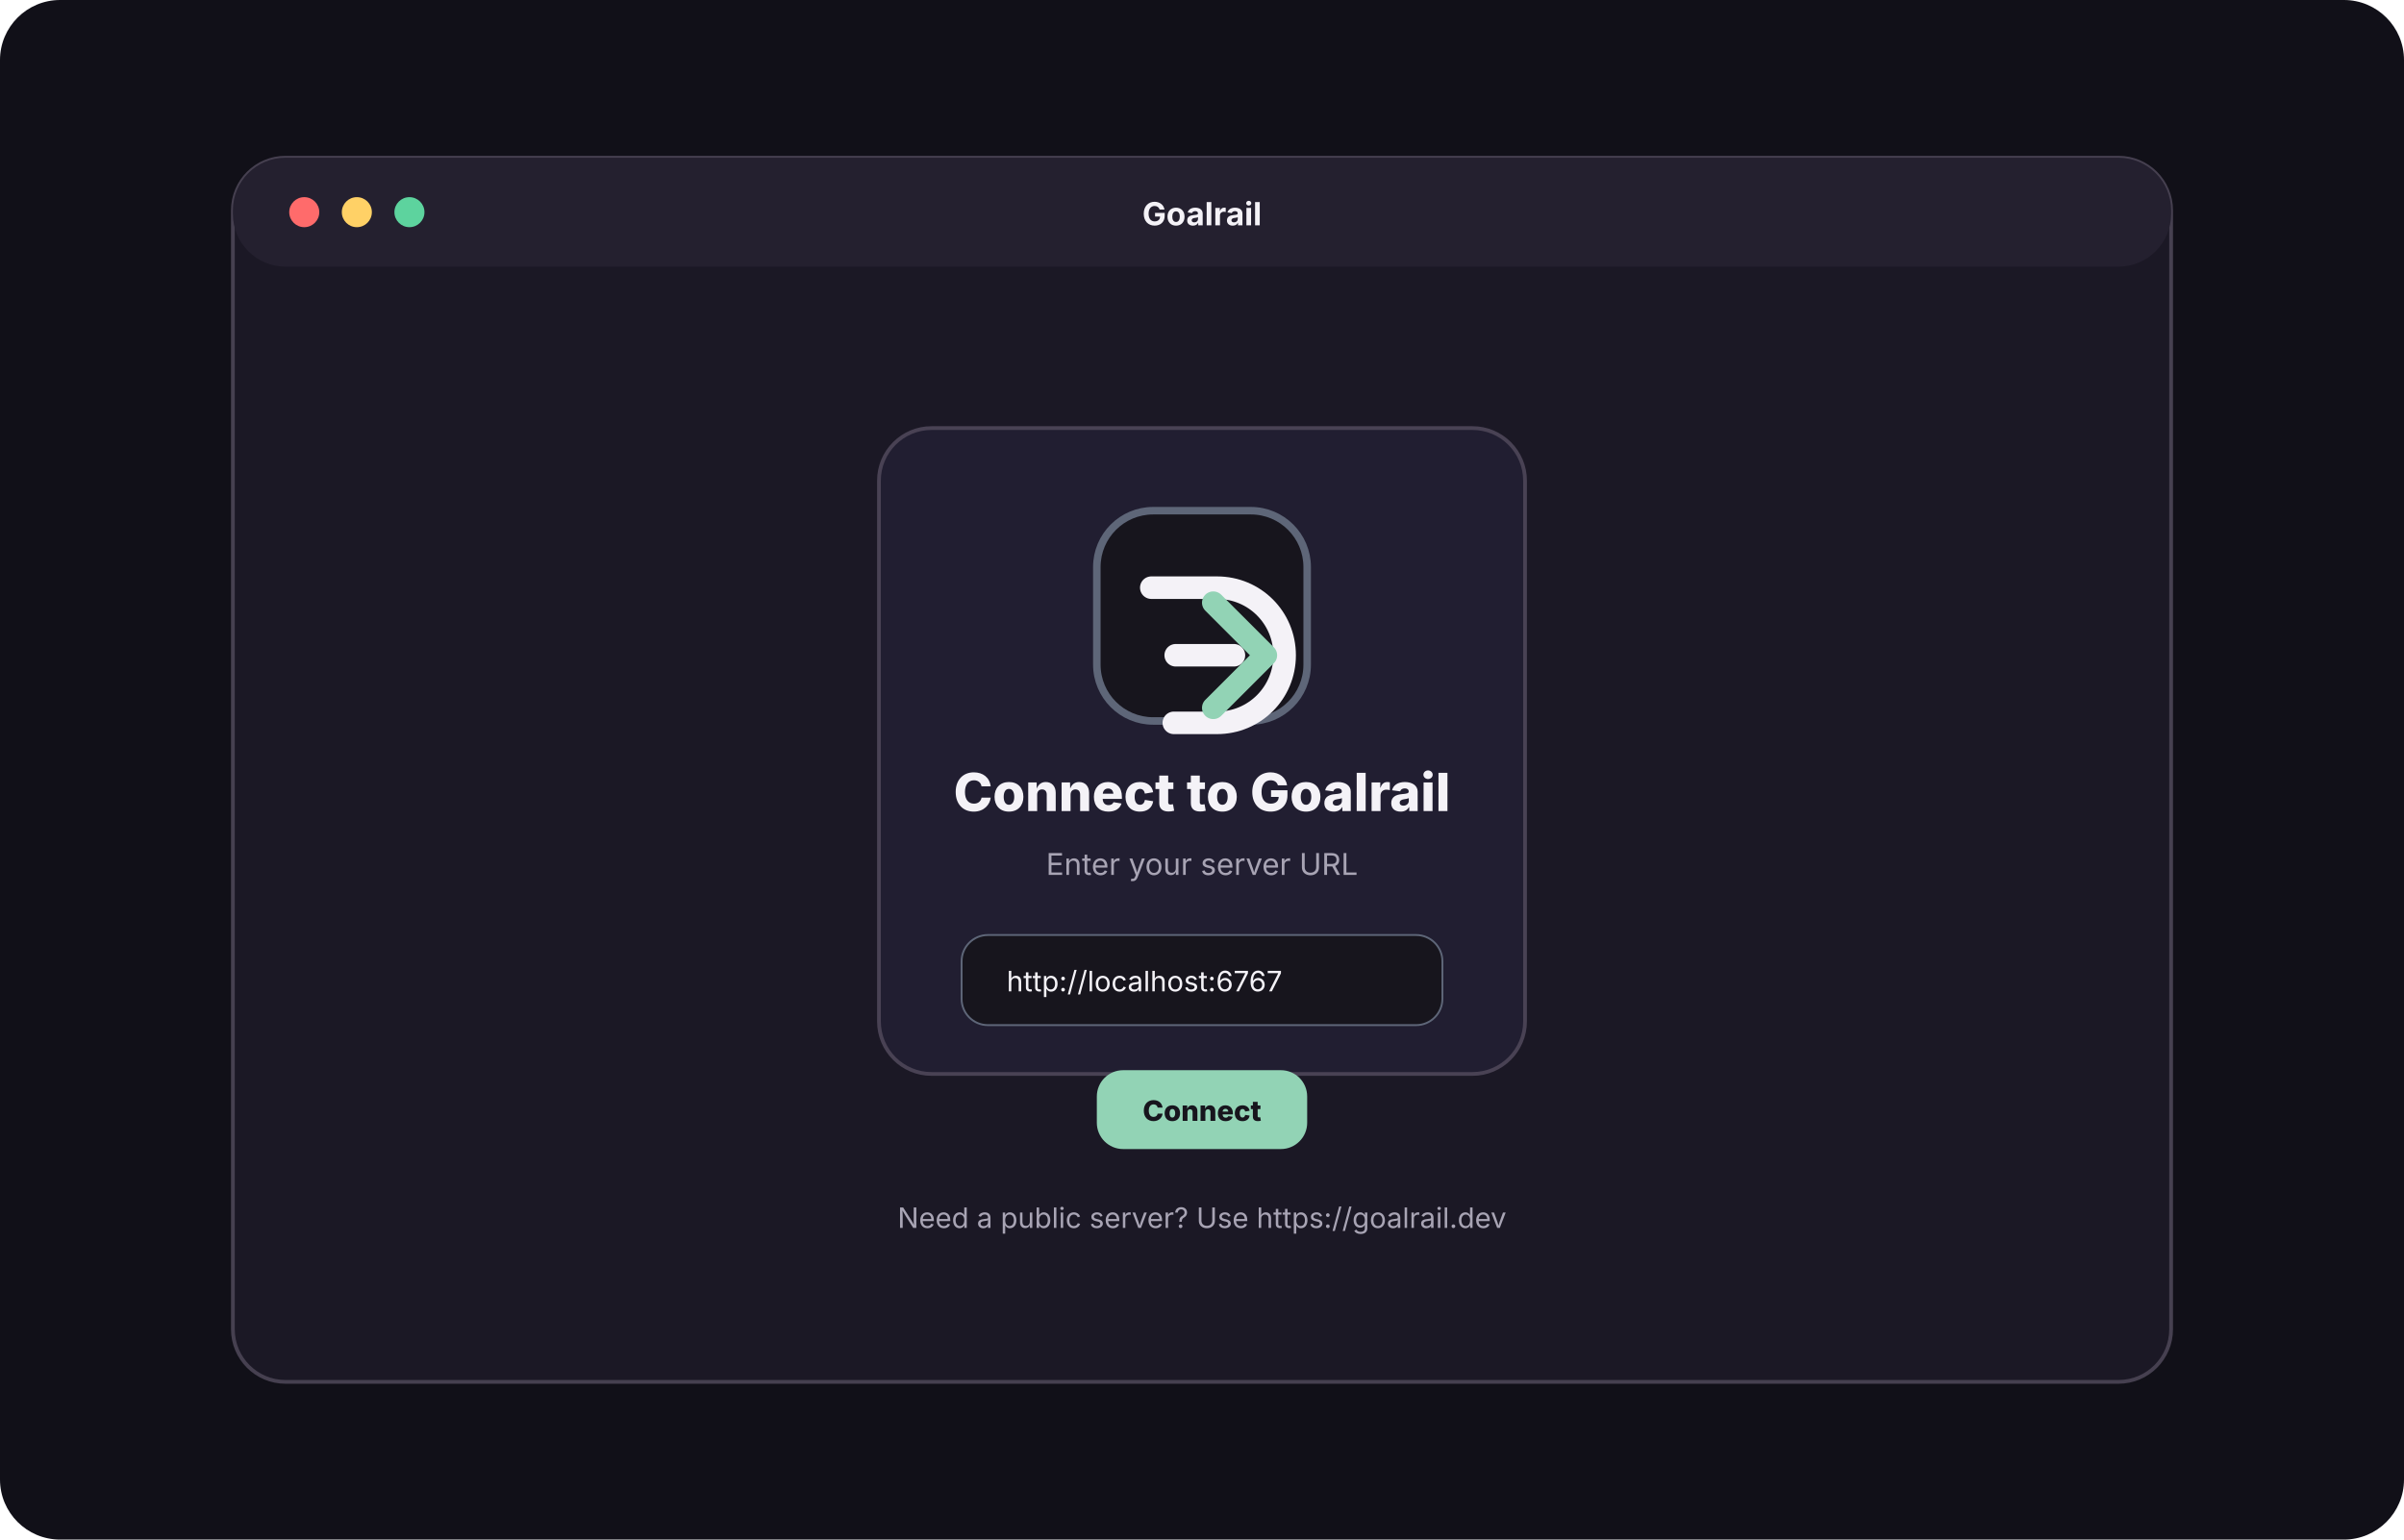
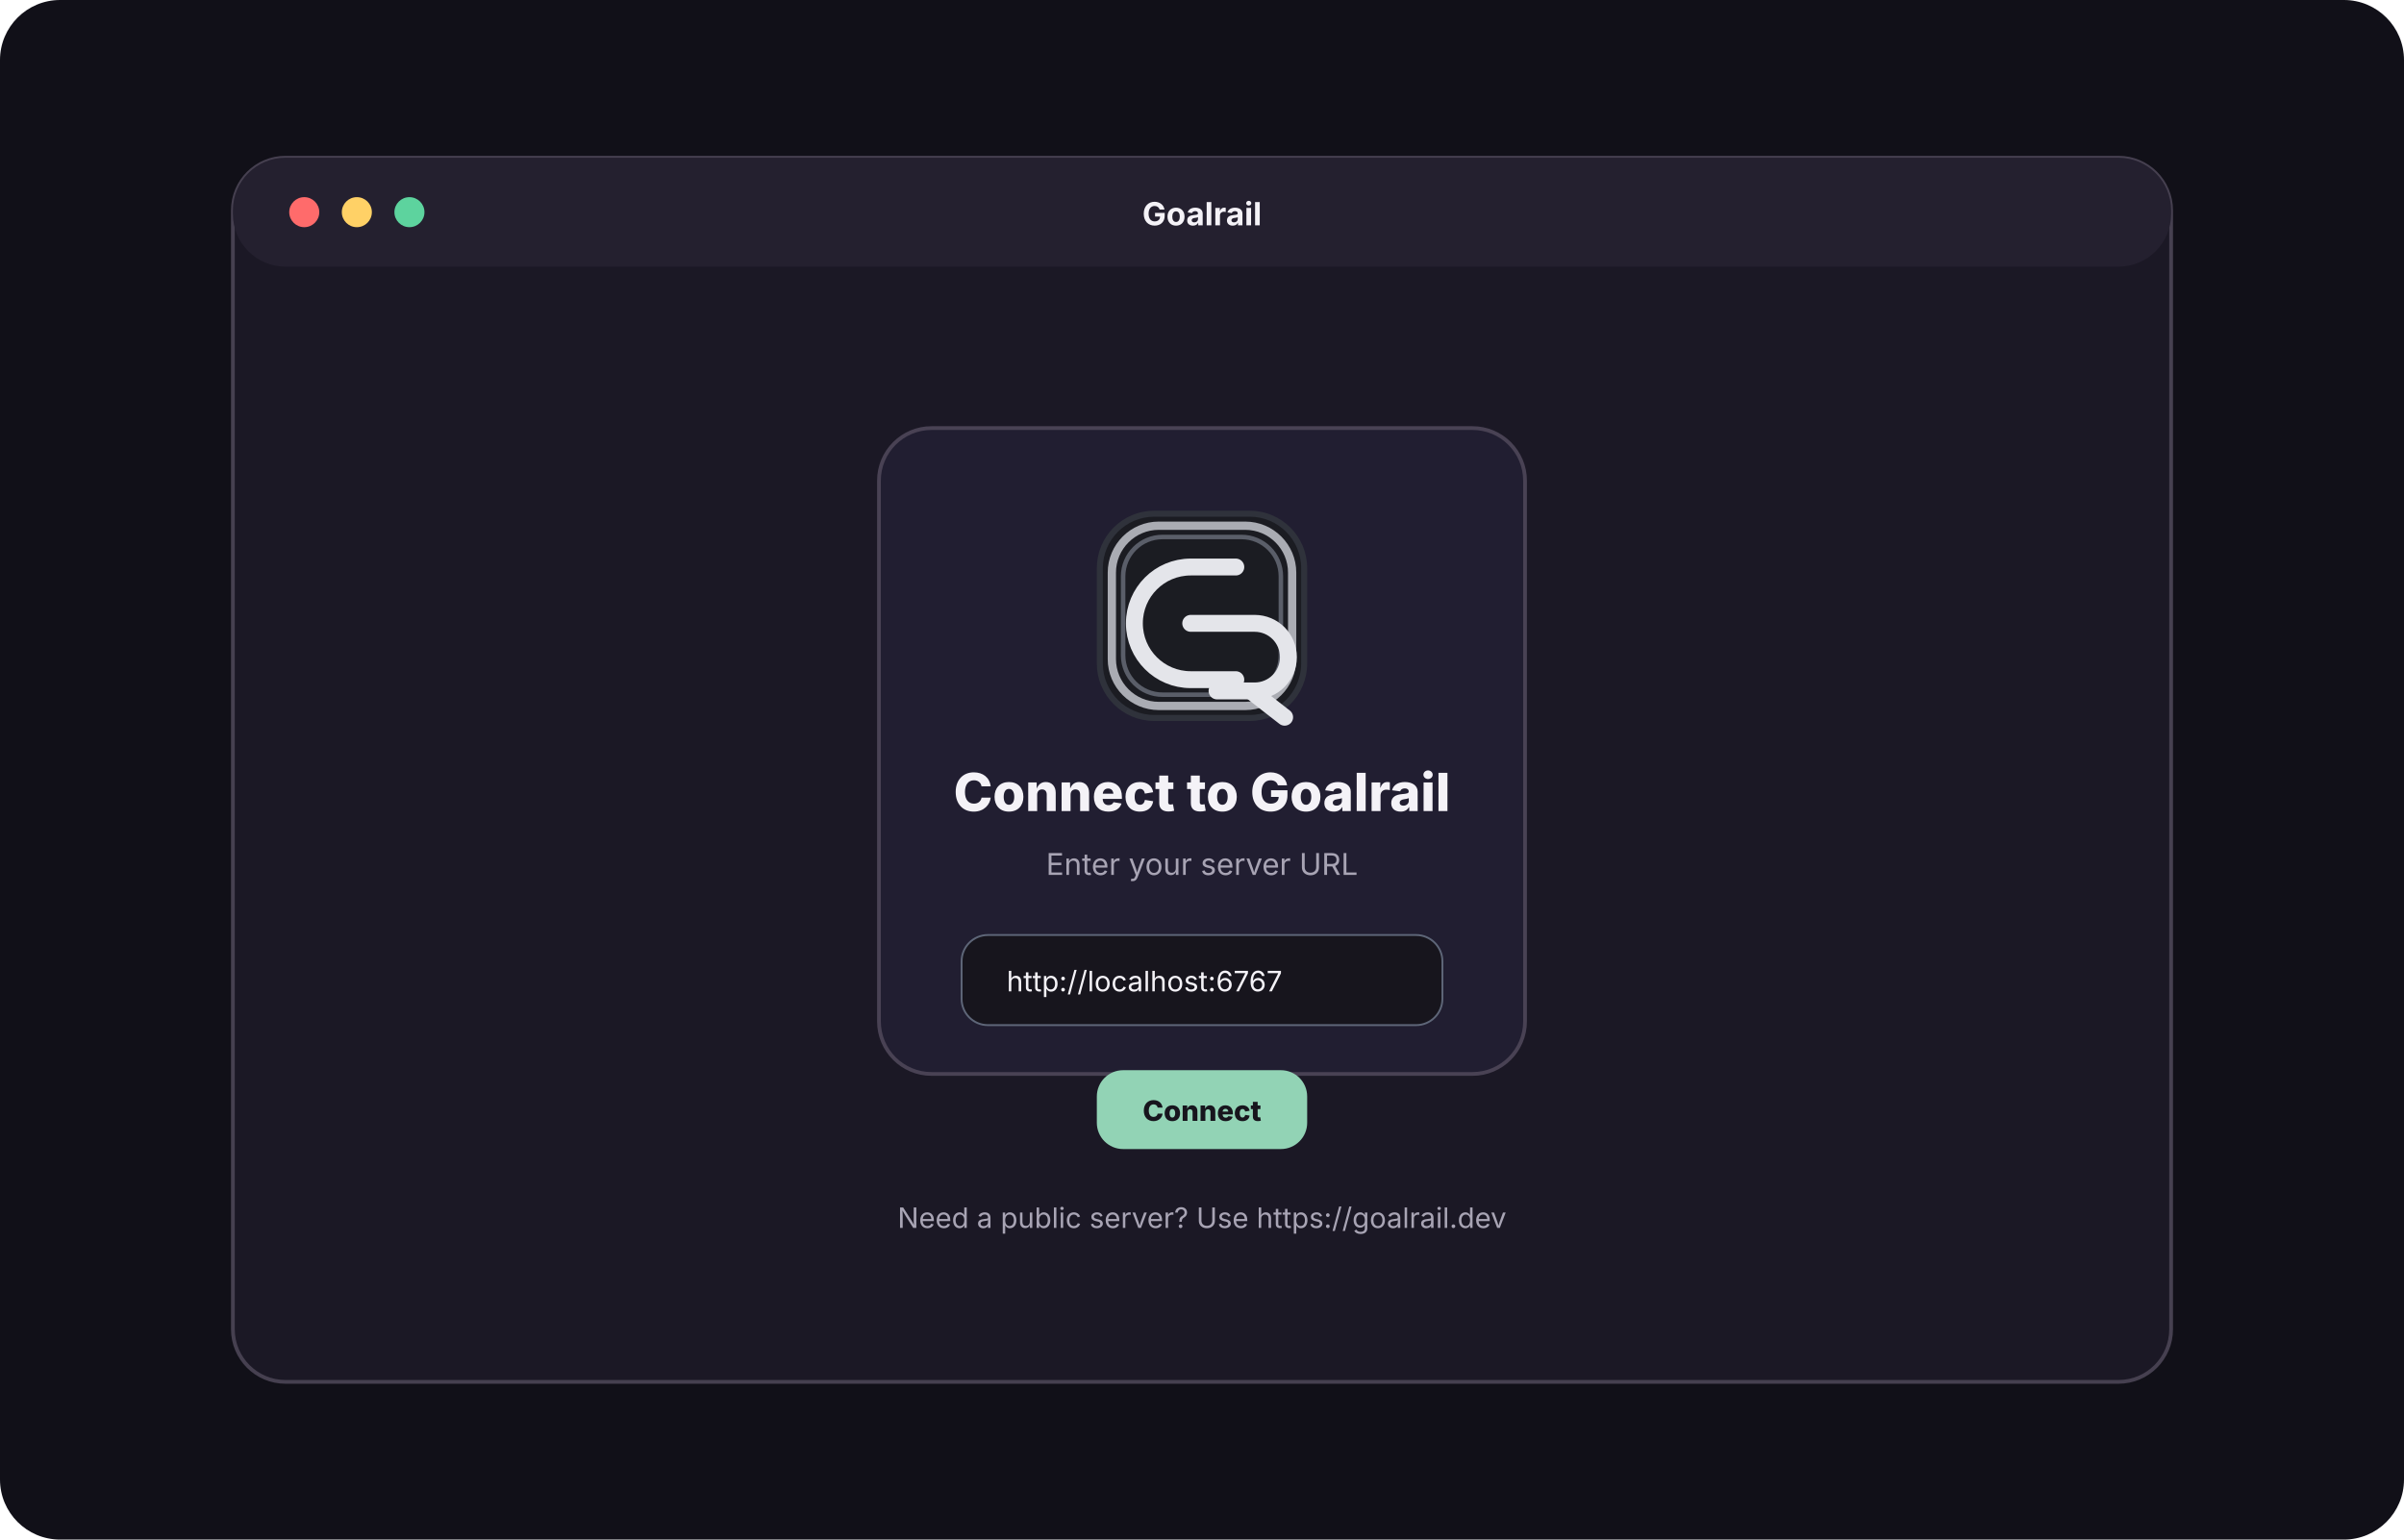
<svg xmlns="http://www.w3.org/2000/svg" width="1280" height="820" viewBox="0 0 1280 820" fill="none">
  <rect width="1280" height="820" rx="32" fill="#111018" />
  <rect x="124" y="84" width="1032" height="652" rx="28" fill="#1B1825" stroke="#464050" stroke-width="2" />
  <rect x="124" y="84" width="1032" height="58" rx="28" fill="#24202F" />
  <circle cx="162" cy="113" r="8" fill="#FF6B6B" />
  <circle cx="190" cy="113" r="8" fill="#FFD166" />
  <circle cx="218" cy="113" r="8" fill="#5DD39E" />
  <text x="640" y="120" text-anchor="middle" font-family="Inter, Arial, sans-serif" font-size="17" font-weight="700" fill="#F4F2F7">Goalrail</text>
  <rect x="468" y="228" width="344" height="344" rx="28" fill="#211E31" stroke="#494254" stroke-width="2" />
-   <rect x="584" y="272" width="112" height="112" rx="30" fill="#17151D" stroke="#5E6678" stroke-width="4" />
-   <path d="M613 313H648C668 313 684 329 684 349C684 369 668 385 648 385H625" stroke="#F4F2F7" stroke-width="12" stroke-linecap="round" />
-   <path d="M626 349H657" stroke="#F4F2F7" stroke-width="12" stroke-linecap="round" />
-   <path d="M646 321L674 349L646 377" stroke="#92D3B5" stroke-width="12" stroke-linecap="round" stroke-linejoin="round" />
+   <g transform="translate(584 272) scale(2)">
+     <rect x="0.8" y="0.8" width="54.4" height="54.4" rx="14.5" fill="#1B1C22" stroke="#2F323B" stroke-width="1.6" />
+     <rect x="4" y="4" width="48" height="48" rx="12.5" fill="none" stroke="#DADCE3" stroke-width="2.2" opacity="0.75" />
+     <rect x="7" y="7" width="42" height="42" rx="10.5" fill="none" stroke="#6F7480" stroke-width="1.2" opacity="0.75" />
+     <path d="M37 15H25C16.7 15 10 21.7 10 30C10 38.3 16.7 45 25 45H37" stroke="#E4E5EA" stroke-width="4.5" stroke-linecap="round" />
+     <path d="M25 30H42C47 30 51 34 51 39C51 44 47 48 42 48H32" stroke="#E4E5EA" stroke-width="4.5" stroke-linecap="round" />
+     <path d="M41 48L50 55" stroke="#E4E5EA" stroke-width="4.5" stroke-linecap="round" stroke-linejoin="round" />
+   </g>
  <text x="640" y="432" text-anchor="middle" font-family="Inter, Arial, sans-serif" font-size="28" font-weight="780" fill="#F4F2F7">Connect to Goalrail</text>
  <text x="640" y="466" text-anchor="middle" font-family="Inter, Arial, sans-serif" font-size="16" fill="#A8A4B4">Enter your server URL</text>
  <rect x="512" y="498" width="256" height="48" rx="14" fill="#17151D" stroke="#5E6678" />
  <text x="536" y="528" font-family="Inter, Arial, sans-serif" font-size="15" fill="#F4F2F7">http://localhost:6767</text>
  <rect x="584" y="570" width="112" height="42" rx="14" fill="#92D3B5" />
  <text x="640" y="597" text-anchor="middle" font-family="Inter, Arial, sans-serif" font-size="15" font-weight="760" fill="#17151D">Connect</text>
  <text x="640" y="654" text-anchor="middle" font-family="Inter, Arial, sans-serif" font-size="15" fill="#A8A4B4">Need a public server? Use https://goalrail.dev</text>
</svg>
